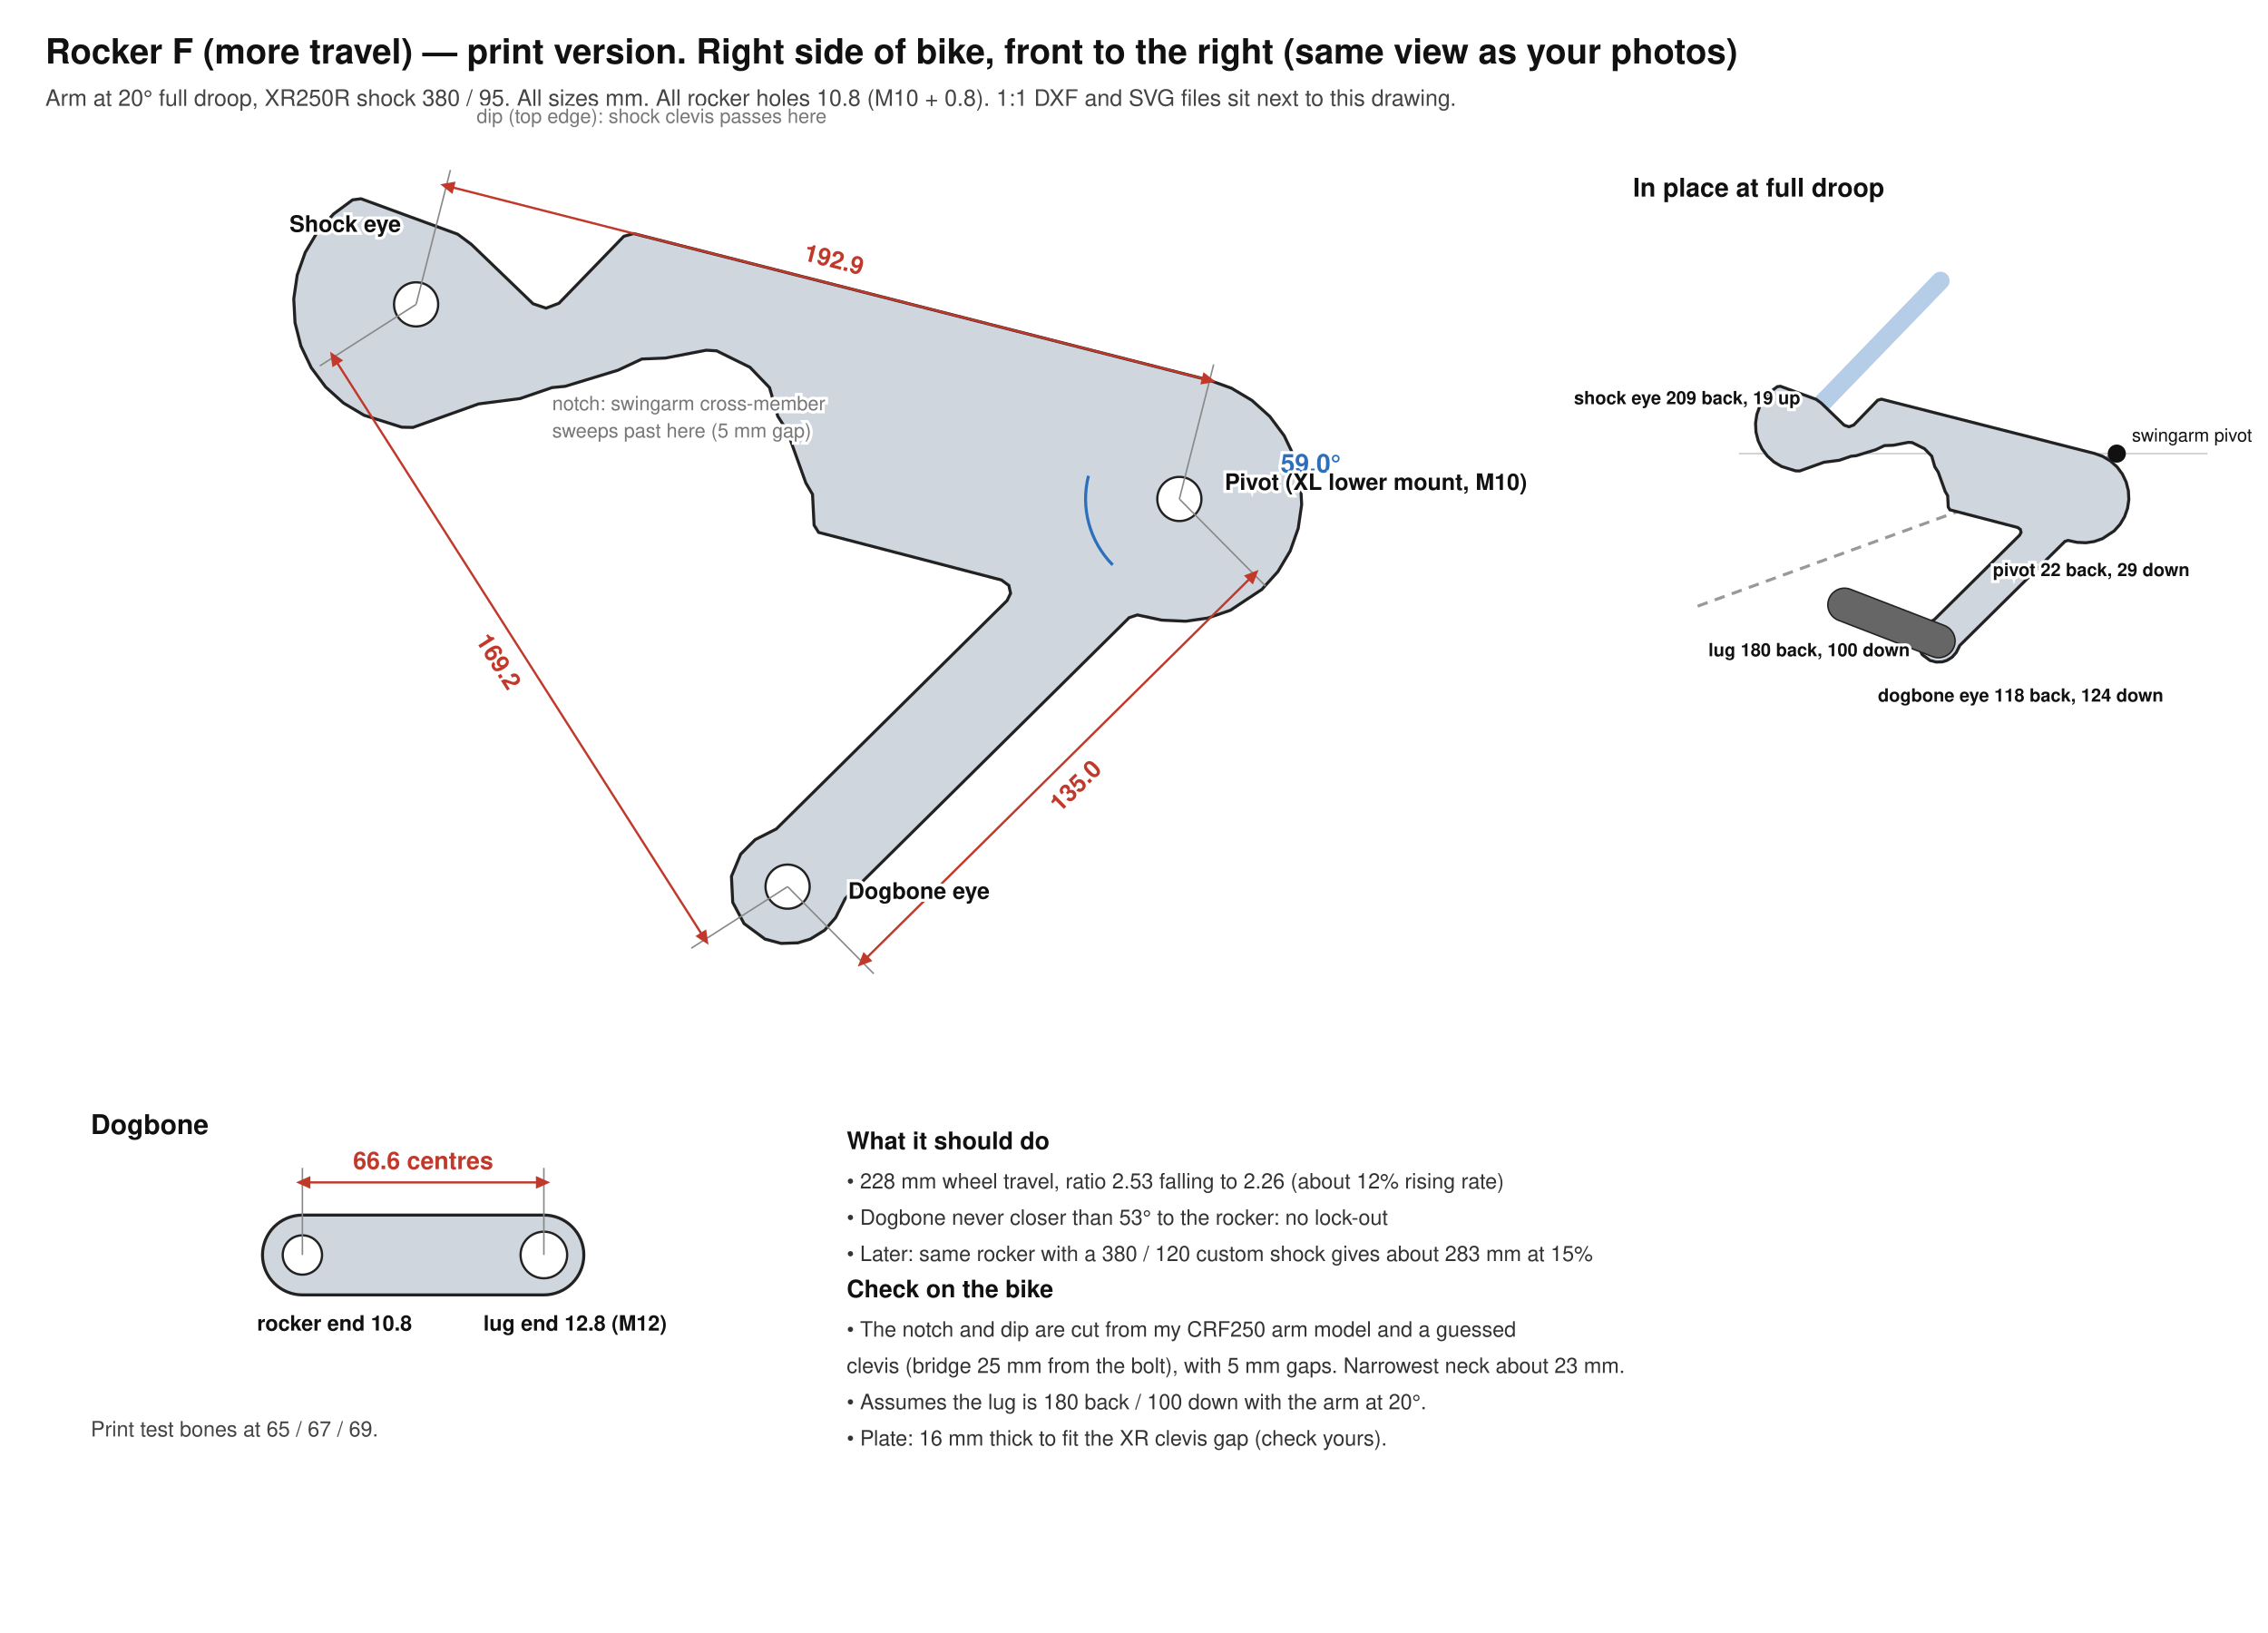
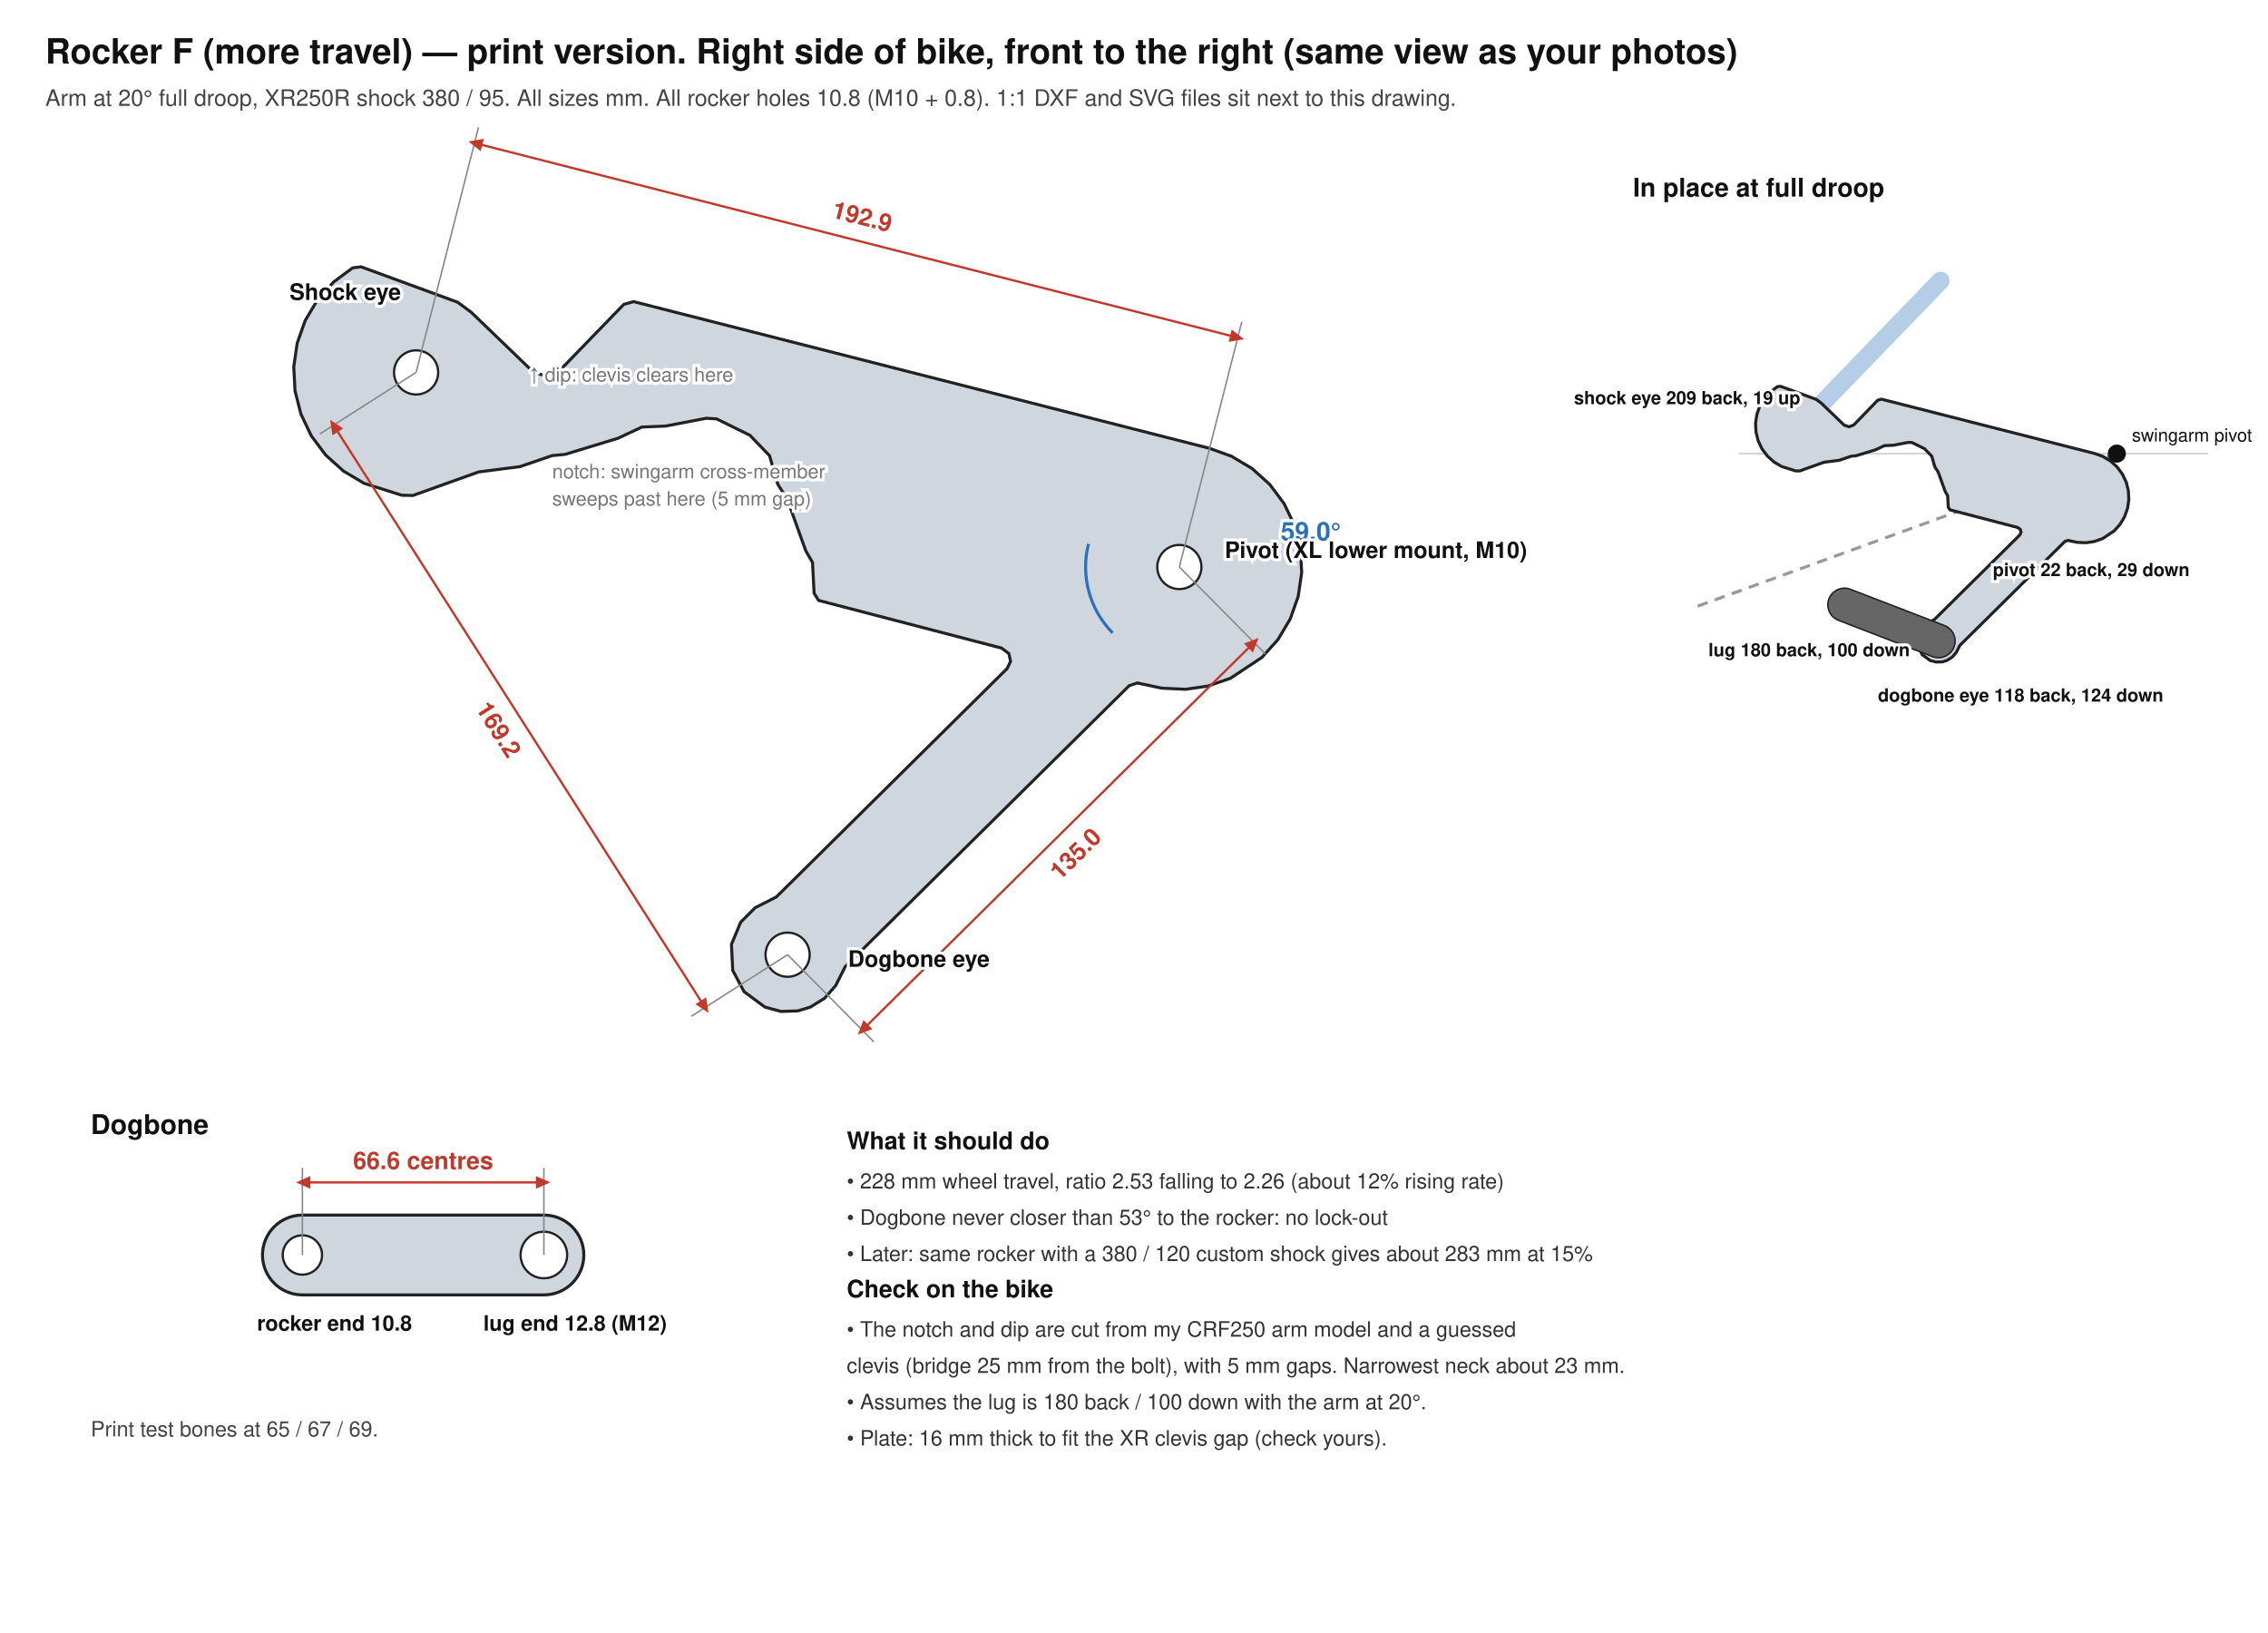
<svg xmlns="http://www.w3.org/2000/svg" width="1500" height="1080" viewBox="0 0 1500 1080" font-family="Helvetica,Arial,sans-serif">
  <defs>
    <marker id="ar" viewBox="0 0 10 10" refX="5" refY="5" markerWidth="7" markerHeight="7" orient="auto-start-reverse">
      <path d="M0,1 L9,5 L0,9 z" fill="#c0392b" />
    </marker>
  </defs>
  <rect width="1500" height="1080" fill="white" />
  <text x="30.0" y="42.0" font-size="23" text-anchor="start" font-weight="700" fill="#111" paint-order="stroke" stroke="white" stroke-width="4">Rocker F (more travel) — print version. Right side of bike, front to the right (same view as your photos)</text>
  <text x="30.0" y="70.0" font-size="15" text-anchor="start" font-weight="400" fill="#444" paint-order="stroke" stroke="white" stroke-width="4">Arm at 20° full droop, XR250R shock 380 / 95. All sizes mm. All rocker holes 10.8 (M10 + 0.8). 1:1 DXF and SVG files sit next to this drawing.</text>
-   <path d="M746.83,408.47 L752.26,406.69 L768.38,410.13 L784.24,410.86 L798.77,408.77 L813.78,403.59 L834.57,389.82 L845.19,378.02 L853.31,364.38 L858.61,349.42 L860.89,333.71 L860.06,317.86 L856.15,302.47 L849.32,288.15 L839.82,275.43 L828.02,264.81 L814.38,256.69 L799.72,251.44 L419.06,154.47 L412.56,156.31 L369.66,200.58 L361.15,203.80 L352.53,200.88 L311.79,161.65 L302.73,154.90 L238.79,131.46 L233.20,132.17 L220.61,141.52 L209.99,153.32 L201.87,166.96 L196.57,181.92 L194.29,197.63 L195.12,213.48 L199.03,228.87 L205.86,243.20 L215.36,255.92 L227.16,266.54 L240.80,274.65 L265.70,282.52 L273.11,282.68 L316.54,267.13 L343.89,263.61 L365.14,256.33 L373.76,255.50 L408.73,244.84 L424.54,237.43 L440.22,236.78 L467.12,231.62 L473.96,232.03 L495.99,242.89 L508.95,256.35 L514.41,275.28 L520.55,284.88 L532.96,319.37 L537.39,326.98 L538.42,347.34 L541.41,352.10 L662.33,383.60 L667.22,387.19 L668.38,392.41 L666.03,397.21 L513.44,548.22 L499.44,555.32 L489.85,564.92 L483.76,579.61 L484.61,596.79 L492.10,610.82 L505.92,621.06 L516.63,623.93 L527.71,623.56 L535.93,621.06 L545.35,615.22 L552.66,606.89 L559.02,594.27 L746.83,408.47 Z" fill="#cfd6de" stroke="#222" stroke-width="2" fill-rule="evenodd" />
-   <circle cx="780.0" cy="330.0" r="14.6" fill="white" stroke="#222" stroke-width="1.5" />
-   <circle cx="275.2" cy="201.3" r="14.6" fill="white" stroke="#222" stroke-width="1.5" />
-   <circle cx="520.9" cy="586.4" r="14.6" fill="white" stroke="#222" stroke-width="1.5" />
-   <line x1="275.2" y1="201.3" x2="297.9" y2="112.4" stroke="#888" stroke-width="1" />
-   <line x1="780.0" y1="330.0" x2="802.7" y2="241.0" stroke="#888" stroke-width="1" />
-   <line x1="295.2" y1="122.9" x2="800.0" y2="251.5" stroke="#c0392b" stroke-width="1.5" marker-start="url(#ar)" marker-end="url(#ar)" />
-   <text x="551.6" y="171.5" font-size="16" font-weight="700" fill="#c0392b" text-anchor="middle" dominant-baseline="middle" transform="rotate(14.3 551.6 171.5)" paint-order="stroke" stroke="white" stroke-width="5">192.9</text>
-   <line x1="780.0" y1="330.0" x2="837.0" y2="387.6" stroke="#888" stroke-width="1" />
-   <line x1="520.9" y1="586.4" x2="577.9" y2="644.0" stroke="#888" stroke-width="1" />
-   <line x1="829.4" y1="379.9" x2="570.3" y2="636.3" stroke="#c0392b" stroke-width="1.5" marker-start="url(#ar)" marker-end="url(#ar)" />
-   <text x="711.2" y="519.6" font-size="16" font-weight="700" fill="#c0392b" text-anchor="middle" dominant-baseline="middle" transform="rotate(-44.7 711.2 519.6)" paint-order="stroke" stroke="white" stroke-width="5">135.0</text>
-   <line x1="520.9" y1="586.4" x2="457.2" y2="627.1" stroke="#888" stroke-width="1" />
-   <line x1="275.2" y1="201.3" x2="211.5" y2="242.0" stroke="#888" stroke-width="1" />
-   <line x1="466.3" y1="621.3" x2="220.6" y2="236.2" stroke="#c0392b" stroke-width="1.5" marker-start="url(#ar)" marker-end="url(#ar)" />
-   <text x="329.8" y="437.4" font-size="16" font-weight="700" fill="#c0392b" text-anchor="middle" dominant-baseline="middle" transform="rotate(57.5 329.8 437.4)" paint-order="stroke" stroke="white" stroke-width="5">169.2</text>
-   <path d="M719.9,314.7 A62,62 0 0 0 735.9,373.6" fill="none" stroke="#2c6fbb" stroke-width="2" />
-   <text x="866.9" y="312.4" font-size="17" text-anchor="middle" font-weight="700" fill="#2c6fbb" paint-order="stroke" stroke="white" stroke-width="4">59.0°</text>
-   <text x="810.0" y="324.0" font-size="15" text-anchor="start" font-weight="700" fill="#111" paint-order="stroke" stroke="white" stroke-width="4">Pivot (XL lower mount, M10)</text>
-   <text x="265.2" y="153.3" font-size="15" text-anchor="end" font-weight="700" fill="#111" paint-order="stroke" stroke="white" stroke-width="4">Shock eye</text>
-   <text x="560.9" y="594.4" font-size="15" text-anchor="start" font-weight="700" fill="#111" paint-order="stroke" stroke="white" stroke-width="4">Dogbone eye</text>
-   <text x="365.2" y="271.3" font-size="13" text-anchor="start" font-weight="400" fill="#777" paint-order="stroke" stroke="white" stroke-width="4">notch: swingarm cross-member</text>
-   <text x="365.2" y="289.3" font-size="13" text-anchor="start" font-weight="400" fill="#777" paint-order="stroke" stroke="white" stroke-width="4">sweeps past here (5 mm gap)</text>
-   <text x="315.2" y="81.3" font-size="13" text-anchor="start" font-weight="400" fill="#777" paint-order="stroke" stroke="white" stroke-width="4">dip (top edge): shock clevis passes here</text>
+   <path d="M746.83,453.47 L752.26,451.69 L768.38,455.13 L784.24,455.86 L798.77,453.77 L813.78,448.59 L834.57,434.82 L845.19,423.02 L853.31,409.38 L858.61,394.42 L860.89,378.71 L860.06,362.86 L856.15,347.47 L849.32,333.15 L839.82,320.43 L828.02,309.81 L814.38,301.69 L799.72,296.44 L419.06,199.47 L412.56,201.31 L369.66,245.58 L361.15,248.80 L352.53,245.88 L311.79,206.65 L302.73,199.90 L238.79,176.46 L233.20,177.17 L220.61,186.52 L209.99,198.32 L201.87,211.96 L196.57,226.92 L194.29,242.63 L195.12,258.48 L199.03,273.87 L205.86,288.20 L215.36,300.92 L227.16,311.54 L240.80,319.65 L265.70,327.52 L273.11,327.68 L316.54,312.13 L343.89,308.61 L365.14,301.33 L373.76,300.50 L408.73,289.84 L424.54,282.43 L440.22,281.78 L467.12,276.62 L473.96,277.03 L495.99,287.89 L508.95,301.35 L514.41,320.28 L520.55,329.88 L532.96,364.37 L537.39,371.98 L538.42,392.34 L541.41,397.10 L662.33,428.60 L667.22,432.19 L668.38,437.41 L666.03,442.21 L513.44,593.22 L499.44,600.32 L489.85,609.92 L483.76,624.61 L484.61,641.79 L492.10,655.82 L505.92,666.06 L516.63,668.93 L527.71,668.56 L535.93,666.06 L545.35,660.22 L552.66,651.89 L559.02,639.27 L746.83,453.47 Z" fill="#cfd6de" stroke="#222" stroke-width="2" fill-rule="evenodd" />
+   <circle cx="780.0" cy="375.0" r="14.6" fill="white" stroke="#222" stroke-width="1.5" />
+   <circle cx="275.2" cy="246.3" r="14.6" fill="white" stroke="#222" stroke-width="1.5" />
+   <circle cx="520.9" cy="631.4" r="14.6" fill="white" stroke="#222" stroke-width="1.5" />
+   <line x1="275.2" y1="246.3" x2="316.5" y2="84.1" stroke="#888" stroke-width="1" />
+   <line x1="780.0" y1="375.0" x2="821.3" y2="212.8" stroke="#888" stroke-width="1" />
+   <line x1="313.9" y1="94.6" x2="818.7" y2="223.3" stroke="#c0392b" stroke-width="1.5" marker-start="url(#ar)" marker-end="url(#ar)" />
+   <text x="570.3" y="143.2" font-size="16" font-weight="700" fill="#c0392b" text-anchor="middle" dominant-baseline="middle" transform="rotate(14.3 570.3 143.2)" paint-order="stroke" stroke="white" stroke-width="5">192.9</text>
+   <line x1="780.0" y1="375.0" x2="837.0" y2="432.6" stroke="#888" stroke-width="1" />
+   <line x1="520.9" y1="631.4" x2="577.9" y2="689.0" stroke="#888" stroke-width="1" />
+   <line x1="829.4" y1="424.9" x2="570.3" y2="681.3" stroke="#c0392b" stroke-width="1.5" marker-start="url(#ar)" marker-end="url(#ar)" />
+   <text x="711.2" y="564.6" font-size="16" font-weight="700" fill="#c0392b" text-anchor="middle" dominant-baseline="middle" transform="rotate(-44.7 711.2 564.6)" paint-order="stroke" stroke="white" stroke-width="5">135.0</text>
+   <line x1="520.9" y1="631.4" x2="457.2" y2="672.1" stroke="#888" stroke-width="1" />
+   <line x1="275.2" y1="246.3" x2="211.5" y2="287.0" stroke="#888" stroke-width="1" />
+   <line x1="466.3" y1="666.3" x2="220.6" y2="281.2" stroke="#c0392b" stroke-width="1.5" marker-start="url(#ar)" marker-end="url(#ar)" />
+   <text x="329.8" y="482.4" font-size="16" font-weight="700" fill="#c0392b" text-anchor="middle" dominant-baseline="middle" transform="rotate(57.5 329.8 482.4)" paint-order="stroke" stroke="white" stroke-width="5">169.2</text>
+   <path d="M719.9,359.7 A62,62 0 0 0 735.9,418.6" fill="none" stroke="#2c6fbb" stroke-width="2" />
+   <text x="866.9" y="357.4" font-size="17" text-anchor="middle" font-weight="700" fill="#2c6fbb" paint-order="stroke" stroke="white" stroke-width="4">59.0°</text>
+   <text x="810.0" y="369.0" font-size="15" text-anchor="start" font-weight="700" fill="#111" paint-order="stroke" stroke="white" stroke-width="4">Pivot (XL lower mount, M10)</text>
+   <text x="265.2" y="198.3" font-size="15" text-anchor="end" font-weight="700" fill="#111" paint-order="stroke" stroke="white" stroke-width="4">Shock eye</text>
+   <text x="560.9" y="639.4" font-size="15" text-anchor="start" font-weight="700" fill="#111" paint-order="stroke" stroke="white" stroke-width="4">Dogbone eye</text>
+   <text x="365.2" y="316.3" font-size="13" text-anchor="start" font-weight="400" fill="#777" paint-order="stroke" stroke="white" stroke-width="4">notch: swingarm cross-member</text>
+   <text x="365.2" y="334.3" font-size="13" text-anchor="start" font-weight="400" fill="#777" paint-order="stroke" stroke="white" stroke-width="4">sweeps past here (5 mm gap)</text>
+   <text x="350.2" y="252.3" font-size="13" text-anchor="start" font-weight="400" fill="#777" paint-order="stroke" stroke="white" stroke-width="4">↑ dip: clevis clears here</text>
  <text x="1080.0" y="130.0" font-size="17" text-anchor="start" font-weight="700" fill="#111" paint-order="stroke" stroke="white" stroke-width="4">In place at full droop</text>
  <line x1="1400.0" y1="300.0" x2="1118.1" y2="402.6" stroke="#999" stroke-width="2" stroke-dasharray="7 5" />
  <line x1="1150.0" y1="300.0" x2="1460.0" y2="300.0" stroke="#ccc" />
  <line x1="1191.0" y1="281.3" x2="1283.4" y2="185.7" stroke="#2c6fbb" stroke-width="12" opacity="0.35" stroke-linecap="round" />
  <path d="M1365.71,358.06 L1367.72,357.41 L1373.70,358.68 L1379.57,358.95 L1384.95,358.17 L1390.51,356.26 L1398.21,351.16 L1402.15,346.79 L1405.15,341.73 L1407.11,336.19 L1407.96,330.37 L1407.65,324.50 L1406.20,318.80 L1403.67,313.50 L1400.16,308.79 L1395.79,304.85 L1390.73,301.85 L1385.30,299.90 L1244.32,263.99 L1241.91,264.67 L1226.02,281.07 L1222.87,282.26 L1219.68,281.18 L1204.59,266.65 L1201.23,264.15 L1177.55,255.47 L1175.48,255.73 L1170.82,259.19 L1166.88,263.56 L1163.88,268.62 L1161.92,274.16 L1161.07,279.98 L1161.38,285.85 L1162.83,291.54 L1165.36,296.85 L1168.87,301.56 L1173.24,305.50 L1178.30,308.50 L1187.52,311.41 L1190.26,311.47 L1206.35,305.71 L1216.48,304.41 L1224.35,301.71 L1227.54,301.41 L1240.49,297.46 L1246.35,294.71 L1252.15,294.47 L1262.12,292.56 L1264.65,292.71 L1272.81,296.74 L1277.61,301.72 L1279.63,308.73 L1281.91,312.29 L1286.51,325.06 L1288.14,327.88 L1288.53,335.42 L1289.64,337.18 L1334.42,348.85 L1336.23,350.18 L1336.66,352.11 L1335.79,353.89 L1279.27,409.82 L1274.09,412.45 L1270.54,416.01 L1268.28,421.45 L1268.59,427.81 L1271.37,433.01 L1276.49,436.80 L1280.45,437.86 L1284.56,437.73 L1287.60,436.80 L1291.09,434.64 L1293.80,431.55 L1296.16,426.88 L1365.71,358.06 Z" fill="#cfd6de" stroke="#222" stroke-width="2" fill-rule="evenodd" />
  <path d="M1215.94,410.26 L1214.96,409.83 L1214.02,409.29 L1213.13,408.67 L1212.32,407.97 L1211.57,407.19 L1210.91,406.34 L1210.33,405.42 L1209.84,404.46 L1209.46,403.45 L1209.17,402.41 L1208.98,401.35 L1208.90,400.27 L1208.93,399.19 L1209.06,398.12 L1209.30,397.07 L1209.64,396.04 L1210.07,395.06 L1210.61,394.12 L1211.23,393.23 L1211.93,392.42 L1212.71,391.67 L1213.56,391.01 L1214.48,390.43 L1215.44,389.94 L1216.45,389.56 L1217.49,389.27 L1218.55,389.08 L1219.63,389.00 L1220.71,389.03 L1221.78,389.16 L1222.83,389.40 L1223.86,389.74 L1286.00,413.70 L1286.99,414.14 L1287.93,414.67 L1288.81,415.29 L1289.63,415.99 L1290.37,416.78 L1291.04,417.63 L1291.62,418.54 L1292.10,419.50 L1292.49,420.51 L1292.78,421.55 L1292.96,422.61 L1293.04,423.69 L1293.02,424.77 L1292.88,425.84 L1292.65,426.89 L1292.31,427.92 L1291.87,428.91 L1291.34,429.85 L1290.72,430.73 L1290.01,431.55 L1289.23,432.29 L1288.38,432.95 L1287.47,433.53 L1286.50,434.02 L1285.50,434.41 L1284.46,434.69 L1283.39,434.88 L1282.32,434.96 L1281.24,434.93 L1280.17,434.80 L1279.11,434.56 L1278.09,434.23 L1215.94,410.26 Z" fill="#666" stroke="#222" />
  <circle cx="1400.0" cy="300.0" r="6" fill="#111" />
  <text x="1410.0" y="292.0" font-size="12" text-anchor="start" font-weight="400" fill="#111" paint-order="stroke" stroke="white" stroke-width="4">swingarm pivot</text>
  <text x="1041.0" y="267.3" font-size="12" text-anchor="start" font-weight="700" fill="#111" paint-order="stroke" stroke="white" stroke-width="4">shock eye 209 back, 19 up</text>
  <text x="1318.0" y="381.0" font-size="12" text-anchor="start" font-weight="700" fill="#111" paint-order="stroke" stroke="white" stroke-width="4">pivot 22 back, 29 down</text>
  <text x="1242.0" y="464.0" font-size="12" text-anchor="start" font-weight="700" fill="#111" paint-order="stroke" stroke="white" stroke-width="4">dogbone eye 118 back, 124 down</text>
  <text x="1129.9" y="434.0" font-size="12" text-anchor="start" font-weight="700" fill="#111" paint-order="stroke" stroke="white" stroke-width="4">lug 180 back, 100 down</text>
  <text x="60.0" y="750.0" font-size="18" text-anchor="start" font-weight="700" fill="#111" paint-order="stroke" stroke="white" stroke-width="4">Dogbone</text>
  <path d="M359.73,803.60 L362.32,803.73 L364.88,804.11 L367.40,804.74 L369.84,805.61 L372.18,806.72 L374.40,808.05 L376.48,809.59 L378.40,811.33 L380.14,813.25 L381.68,815.33 L383.02,817.56 L384.12,819.90 L385.00,822.34 L385.63,824.85 L386.01,827.41 L386.13,830.00 L386.01,832.59 L385.63,835.15 L385.00,837.66 L384.12,840.10 L383.02,842.44 L381.68,844.67 L380.14,846.75 L378.40,848.67 L376.48,850.41 L374.40,851.95 L372.18,853.28 L369.84,854.39 L367.40,855.26 L364.88,855.89 L362.32,856.27 L359.73,856.40 L200.00,856.40 L197.41,856.27 L194.85,855.89 L192.34,855.26 L189.90,854.39 L187.56,853.28 L185.33,851.95 L183.25,850.41 L181.33,848.67 L179.59,846.75 L178.05,844.67 L176.72,842.44 L175.61,840.10 L174.74,837.66 L174.11,835.15 L173.73,832.59 L173.60,830.00 L173.73,827.41 L174.11,824.85 L174.74,822.34 L175.61,819.90 L176.72,817.56 L178.05,815.33 L179.59,813.25 L181.33,811.33 L183.25,809.59 L185.33,808.05 L187.56,806.72 L189.90,805.61 L192.34,804.74 L194.85,804.11 L197.41,803.73 L200.00,803.60 L359.73,803.60 Z" fill="#cfd6de" stroke="#222" stroke-width="2" fill-rule="evenodd" />
  <circle cx="200.0" cy="830.0" r="13.0" fill="white" stroke="#222" stroke-width="1.5" />
  <circle cx="359.7" cy="830.0" r="15.4" fill="white" stroke="#222" stroke-width="1.5" />
  <line x1="200.0" y1="830.0" x2="200.0" y2="772.4" stroke="#888" stroke-width="1" />
  <line x1="359.7" y1="830.0" x2="359.7" y2="772.4" stroke="#888" stroke-width="1" />
  <line x1="200.0" y1="782.0" x2="359.7" y2="782.0" stroke="#c0392b" stroke-width="1.5" marker-start="url(#ar)" marker-end="url(#ar)" />
  <text x="279.9" y="767.6" font-size="16" font-weight="700" fill="#c0392b" text-anchor="middle" dominant-baseline="middle" transform="rotate(-0.0 279.9 767.6)" paint-order="stroke" stroke="white" stroke-width="5">66.6 centres</text>
  <text x="170.0" y="880.0" font-size="14" text-anchor="start" font-weight="700" fill="#111" paint-order="stroke" stroke="white" stroke-width="4">rocker end 10.8</text>
  <text x="319.7" y="880.0" font-size="14" text-anchor="start" font-weight="700" fill="#111" paint-order="stroke" stroke="white" stroke-width="4">lug end 12.8 (M12)</text>
  <text x="60.0" y="950.0" font-size="14" text-anchor="start" font-weight="400" fill="#444" paint-order="stroke" stroke="white" stroke-width="4">Print test bones at 65 / 67 / 69.</text>
  <text x="560.0" y="760.0" font-size="16" text-anchor="start" font-weight="700" fill="#111" paint-order="stroke" stroke="white" stroke-width="4">What it should do</text>
  <text x="560.0" y="786.0" font-size="14" text-anchor="start" font-weight="400" fill="#333" paint-order="stroke" stroke="white" stroke-width="4">• 228 mm wheel travel, ratio 2.53 falling to 2.26 (about 12% rising rate)</text>
  <text x="560.0" y="810.0" font-size="14" text-anchor="start" font-weight="400" fill="#333" paint-order="stroke" stroke="white" stroke-width="4">• Dogbone never closer than 53° to the rocker: no lock-out</text>
  <text x="560.0" y="834.0" font-size="14" text-anchor="start" font-weight="400" fill="#333" paint-order="stroke" stroke="white" stroke-width="4">• Later: same rocker with a 380 / 120 custom shock gives about 283 mm at 15%</text>
  <text x="560.0" y="858.0" font-size="16" text-anchor="start" font-weight="700" fill="#111" paint-order="stroke" stroke="white" stroke-width="4">Check on the bike</text>
  <text x="560.0" y="884.0" font-size="14" text-anchor="start" font-weight="400" fill="#333" paint-order="stroke" stroke="white" stroke-width="4">• The notch and dip are cut from my CRF250 arm model and a guessed</text>
  <text x="560.0" y="908.0" font-size="14" text-anchor="start" font-weight="400" fill="#333" paint-order="stroke" stroke="white" stroke-width="4">  clevis (bridge 25 mm from the bolt), with 5 mm gaps. Narrowest neck about 23 mm.</text>
  <text x="560.0" y="932.0" font-size="14" text-anchor="start" font-weight="400" fill="#333" paint-order="stroke" stroke="white" stroke-width="4">• Assumes the lug is 180 back / 100 down with the arm at 20°.</text>
  <text x="560.0" y="956.0" font-size="14" text-anchor="start" font-weight="400" fill="#333" paint-order="stroke" stroke="white" stroke-width="4">• Plate: 16 mm thick to fit the XR clevis gap (check yours).</text>
</svg>
